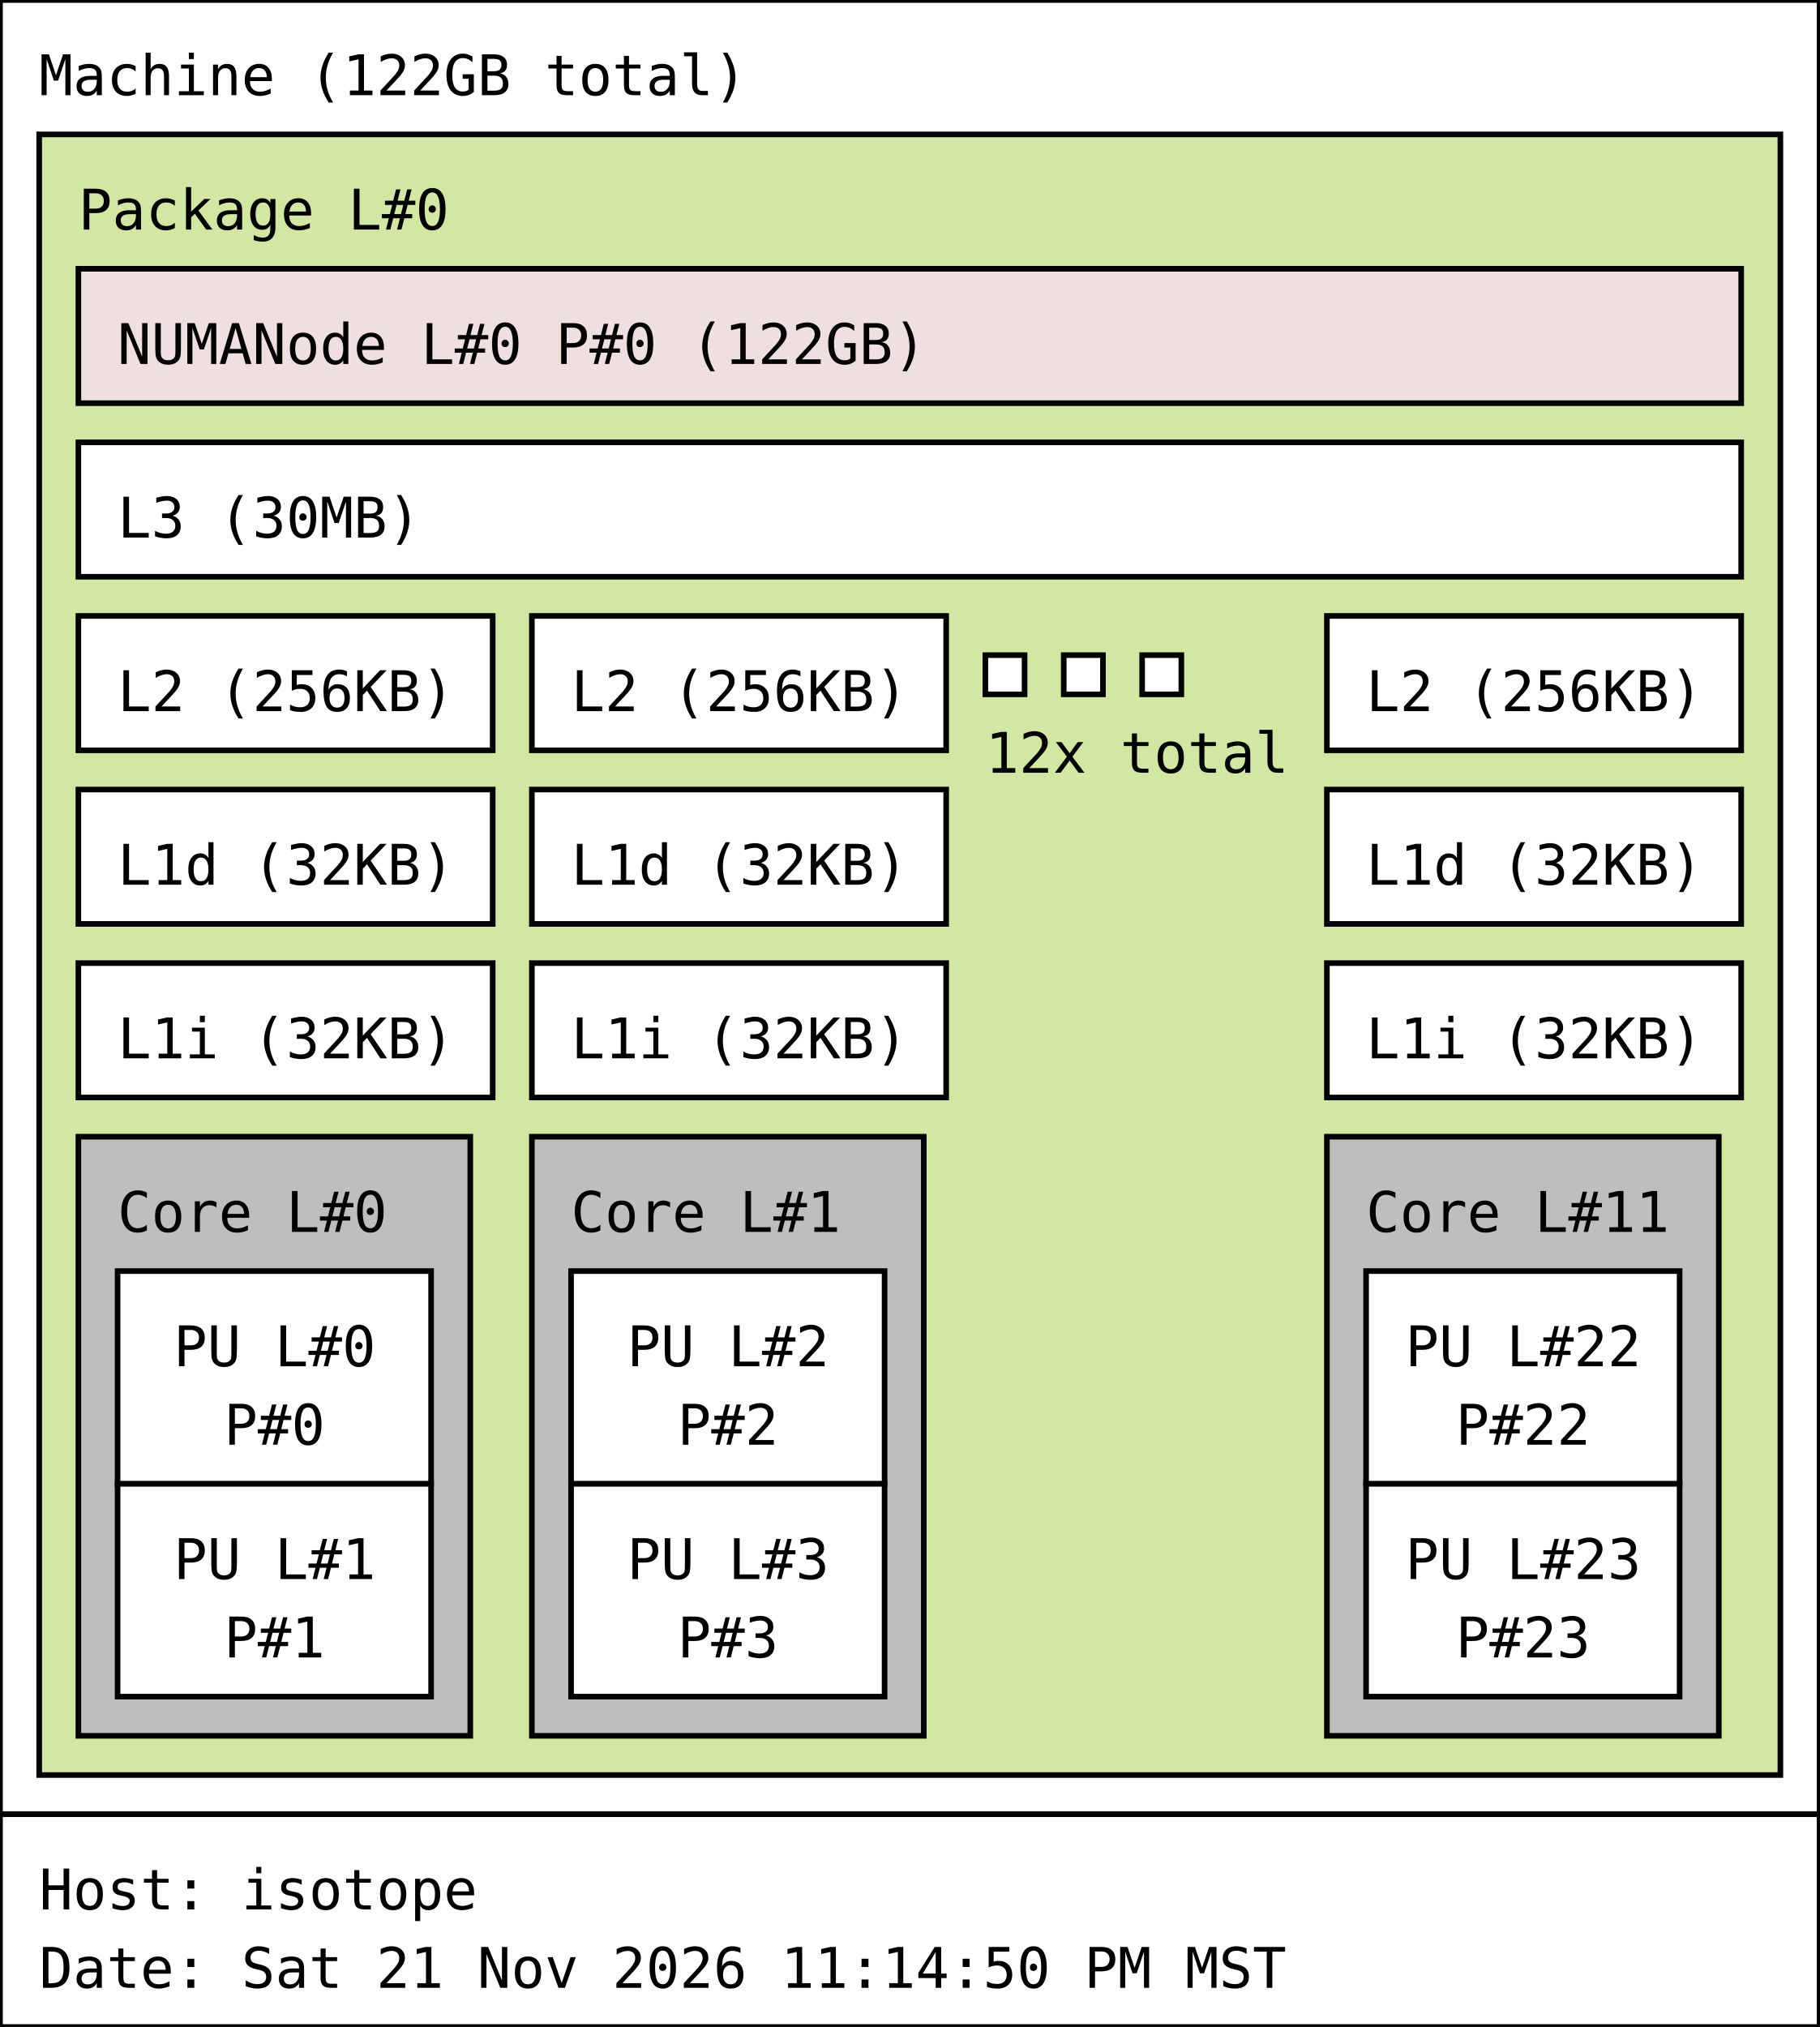
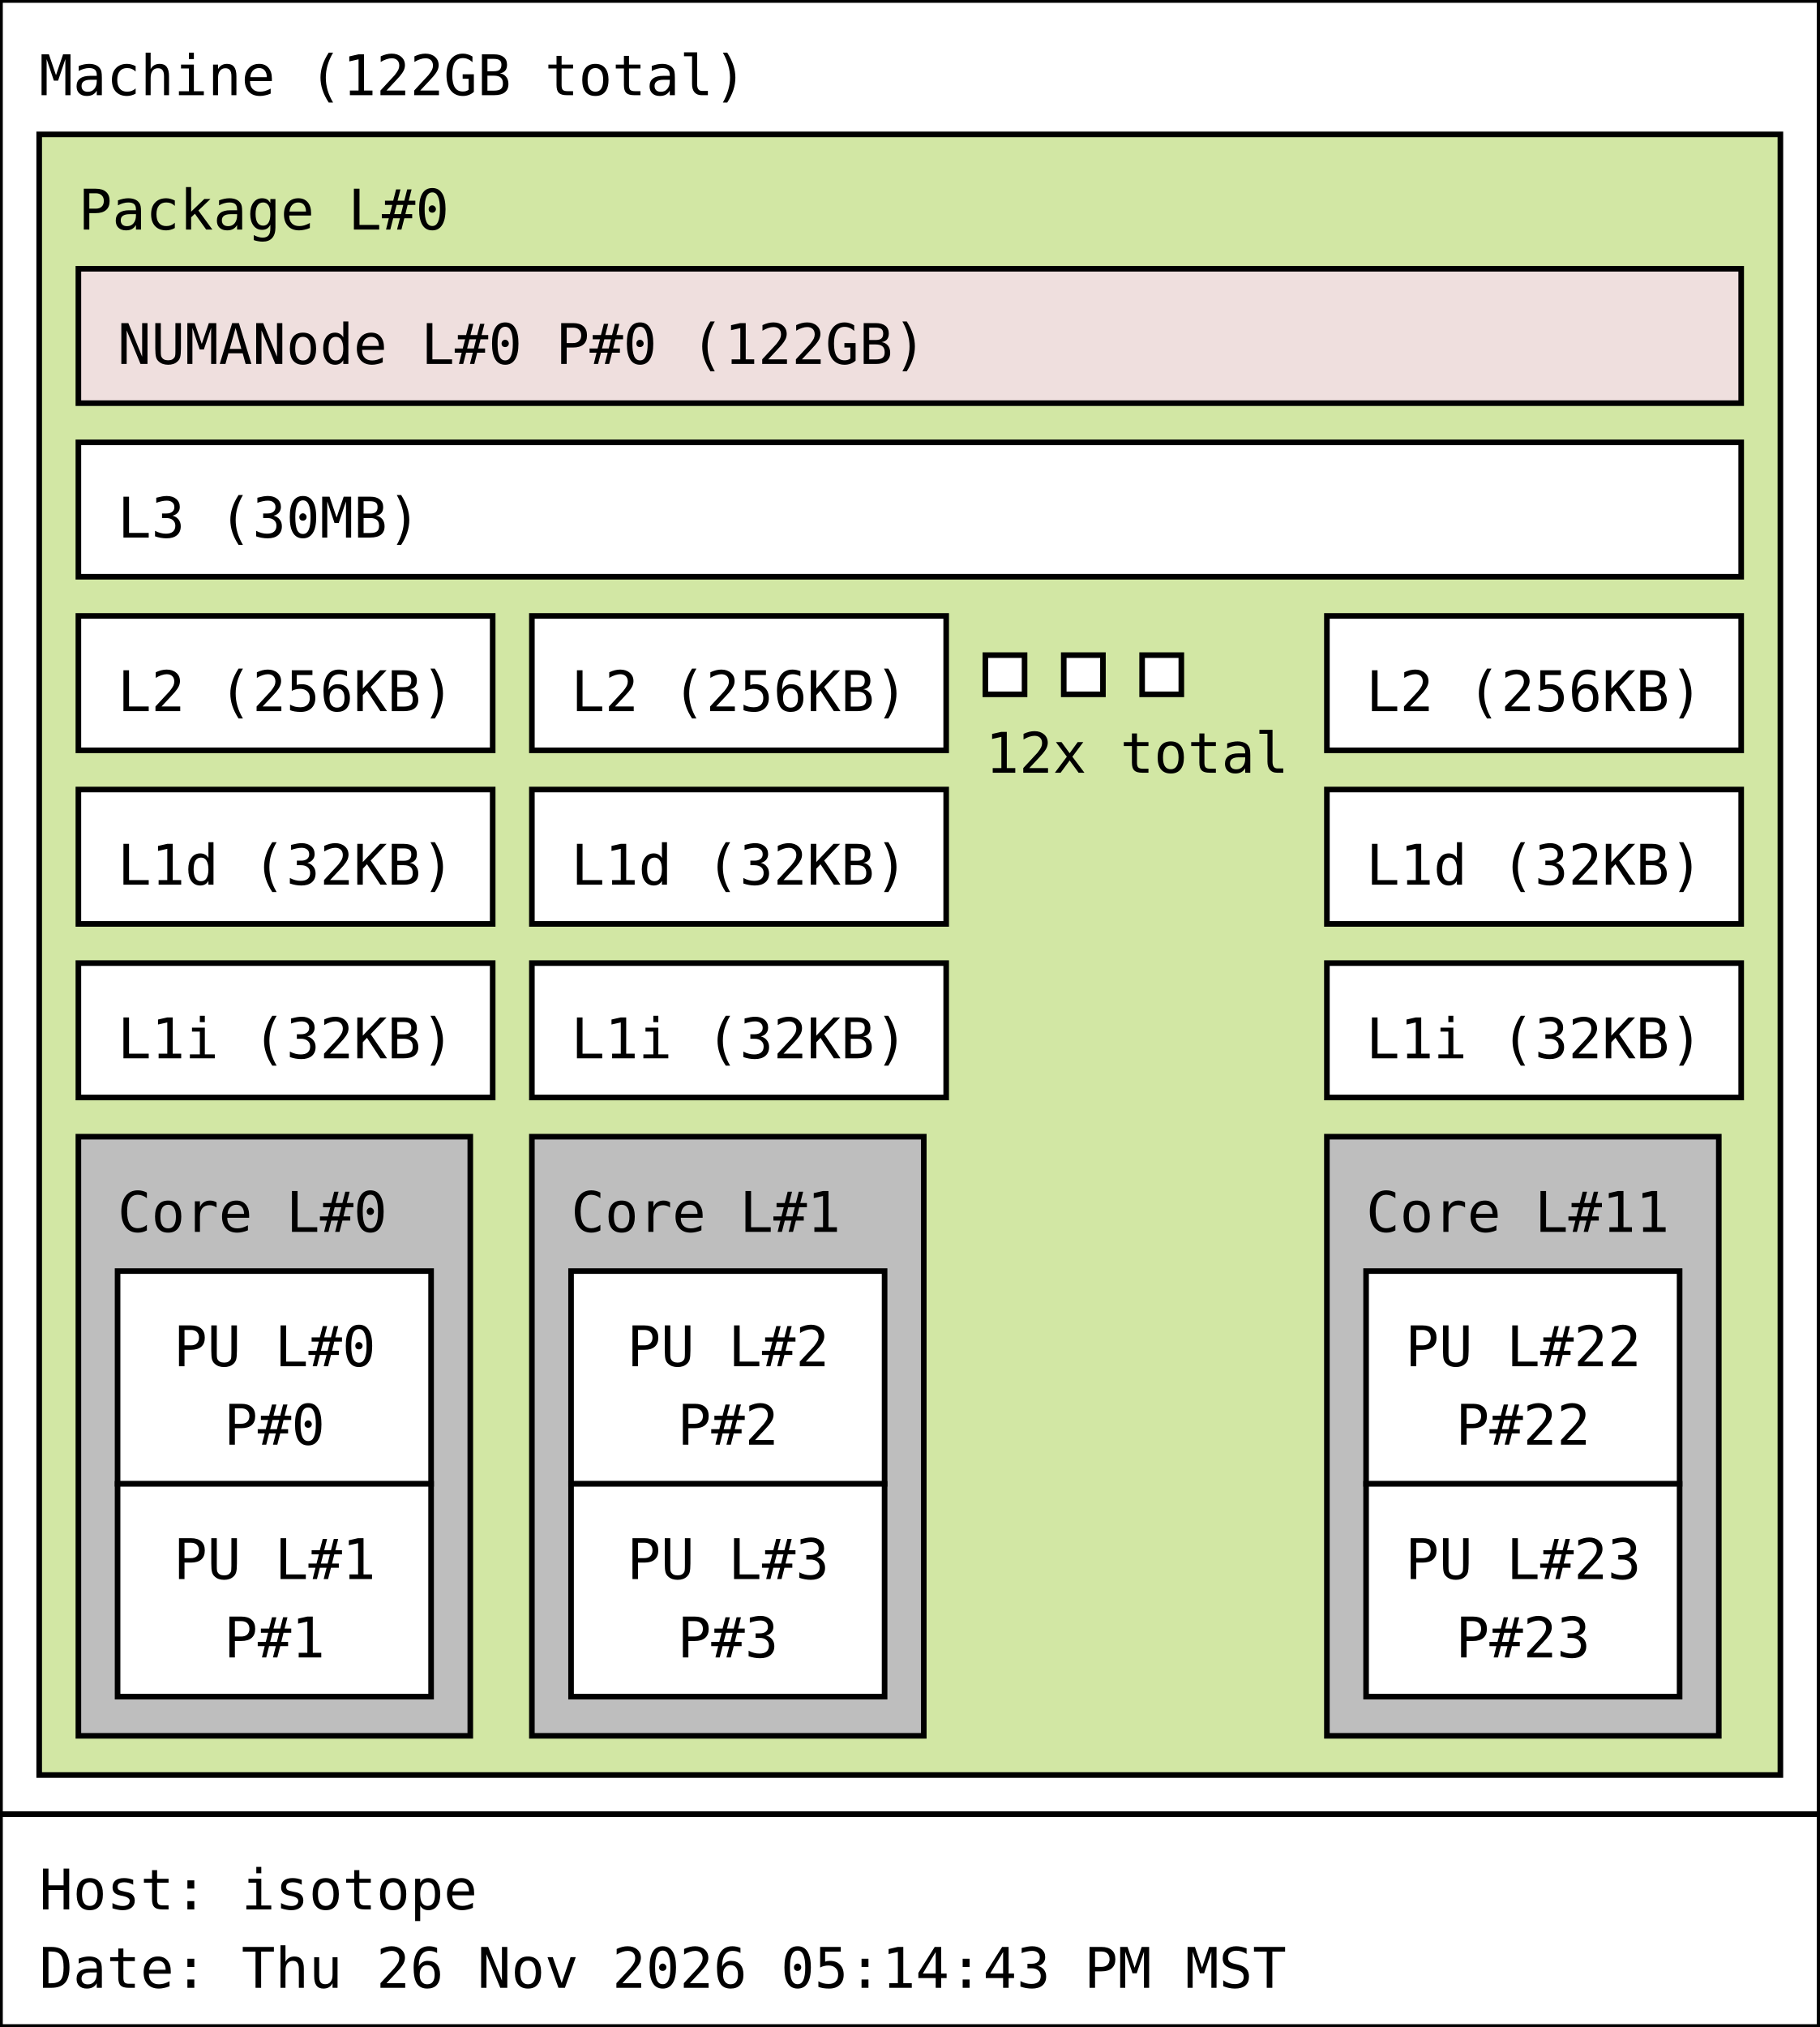
<svg xmlns="http://www.w3.org/2000/svg" width="325px" height="362px" viewBox="0 0 325px 362px" version="1.1">
  <rect id="Machine_0_rect" class="Machine" x="0" y="0" width="325" height="324" fill="rgb(255,255,255)" stroke="rgb(0,0,0)" stroke-width="1" />
  <text id="Machine_0_text" class="Machine" font-family="Monospace" x="7" y="17" fill="rgb(0,0,0)" font-size="10px">Machine (122GB total)</text>
  <rect id="Package_0_rect" class="Package" x="7" y="24" width="311" height="293" fill="rgb(210,231,164)" stroke="rgb(0,0,0)" stroke-width="1" />
  <text id="Package_0_text" class="Package" font-family="Monospace" x="14" y="41" fill="rgb(0,0,0)" font-size="10px">Package L#0</text>
  <rect id="L3_0_rect" class="L3" x="14" y="79" width="297" height="24" fill="rgb(255,255,255)" stroke="rgb(0,0,0)" stroke-width="1" />
  <text id="L3_0_text" class="L3" font-family="Monospace" x="21" y="96" fill="rgb(0,0,0)" font-size="10px">L3 (30MB)</text>
  <rect id="L2_0_rect" class="L2" x="14" y="110" width="74" height="24" fill="rgb(255,255,255)" stroke="rgb(0,0,0)" stroke-width="1" />
  <text id="L2_0_text" class="L2" font-family="Monospace" x="21" y="127" fill="rgb(0,0,0)" font-size="10px">L2 (256KB)</text>
  <rect id="L1d_0_rect" class="L1d" x="14" y="141" width="74" height="24" fill="rgb(255,255,255)" stroke="rgb(0,0,0)" stroke-width="1" />
  <text id="L1d_0_text" class="L1d" font-family="Monospace" x="21" y="158" fill="rgb(0,0,0)" font-size="10px">L1d (32KB)</text>
  <rect id="L1i_0_rect" class="L1i" x="14" y="172" width="74" height="24" fill="rgb(255,255,255)" stroke="rgb(0,0,0)" stroke-width="1" />
  <text id="L1i_0_text" class="L1i" font-family="Monospace" x="21" y="189" fill="rgb(0,0,0)" font-size="10px">L1i (32KB)</text>
  <rect id="Core_0_rect" class="Core" x="14" y="203" width="70" height="107" fill="rgb(190,190,190)" stroke="rgb(0,0,0)" stroke-width="1" />
  <text id="Core_0_text" class="Core" font-family="Monospace" x="21" y="220" fill="rgb(0,0,0)" font-size="10px">Core L#0</text>
  <rect id="PU_0_rect" class="PU" x="21" y="227" width="56" height="38" fill="rgb(255,255,255)" stroke="rgb(0,0,0)" stroke-width="1" />
  <text id="PU_0_text" class="PU" font-family="Monospace" x="31" y="244" fill="rgb(0,0,0)" font-size="10px">PU L#0</text>
  <text id="PU_0_text_1" class="PU" font-family="Monospace" x="40" y="258" fill="rgb(0,0,0)" font-size="10px">P#0</text>
  <rect id="PU_1_rect" class="PU" x="21" y="265" width="56" height="38" fill="rgb(255,255,255)" stroke="rgb(0,0,0)" stroke-width="1" />
  <text id="PU_1_text" class="PU" font-family="Monospace" x="31" y="282" fill="rgb(0,0,0)" font-size="10px">PU L#1</text>
  <text id="PU_1_text_1" class="PU" font-family="Monospace" x="40" y="296" fill="rgb(0,0,0)" font-size="10px">P#1</text>
  <rect id="L2_1_rect" class="L2" x="95" y="110" width="74" height="24" fill="rgb(255,255,255)" stroke="rgb(0,0,0)" stroke-width="1" />
  <text id="L2_1_text" class="L2" font-family="Monospace" x="102" y="127" fill="rgb(0,0,0)" font-size="10px">L2 (256KB)</text>
  <rect id="L1d_1_rect" class="L1d" x="95" y="141" width="74" height="24" fill="rgb(255,255,255)" stroke="rgb(0,0,0)" stroke-width="1" />
  <text id="L1d_1_text" class="L1d" font-family="Monospace" x="102" y="158" fill="rgb(0,0,0)" font-size="10px">L1d (32KB)</text>
  <rect id="L1i_1_rect" class="L1i" x="95" y="172" width="74" height="24" fill="rgb(255,255,255)" stroke="rgb(0,0,0)" stroke-width="1" />
  <text id="L1i_1_text" class="L1i" font-family="Monospace" x="102" y="189" fill="rgb(0,0,0)" font-size="10px">L1i (32KB)</text>
  <rect id="Core_1_rect" class="Core" x="95" y="203" width="70" height="107" fill="rgb(190,190,190)" stroke="rgb(0,0,0)" stroke-width="1" />
  <text id="Core_1_text" class="Core" font-family="Monospace" x="102" y="220" fill="rgb(0,0,0)" font-size="10px">Core L#1</text>
  <rect id="PU_2_rect" class="PU" x="102" y="227" width="56" height="38" fill="rgb(255,255,255)" stroke="rgb(0,0,0)" stroke-width="1" />
  <text id="PU_2_text" class="PU" font-family="Monospace" x="112" y="244" fill="rgb(0,0,0)" font-size="10px">PU L#2</text>
  <text id="PU_2_text_1" class="PU" font-family="Monospace" x="121" y="258" fill="rgb(0,0,0)" font-size="10px">P#2</text>
  <rect id="PU_3_rect" class="PU" x="102" y="265" width="56" height="38" fill="rgb(255,255,255)" stroke="rgb(0,0,0)" stroke-width="1" />
  <text id="PU_3_text" class="PU" font-family="Monospace" x="112" y="282" fill="rgb(0,0,0)" font-size="10px">PU L#3</text>
  <text id="PU_3_text_1" class="PU" font-family="Monospace" x="121" y="296" fill="rgb(0,0,0)" font-size="10px">P#3</text>
  <rect id="L2_2_rect" class="L2" x="176" y="117" width="7" height="7" fill="rgb(255,255,255)" stroke="rgb(0,0,0)" stroke-width="1" />
  <rect id="L2_2_rect" class="L2" x="190" y="117" width="7" height="7" fill="rgb(255,255,255)" stroke="rgb(0,0,0)" stroke-width="1" />
  <rect id="L2_2_rect" class="L2" x="204" y="117" width="7" height="7" fill="rgb(255,255,255)" stroke="rgb(0,0,0)" stroke-width="1" />
  <text id="L2_2_text" class="L2" font-family="Monospace" x="176" y="138" fill="rgb(0,0,0)" font-size="10px">12x total</text>
  <rect id="L2_11_rect" class="L2" x="237" y="110" width="74" height="24" fill="rgb(255,255,255)" stroke="rgb(0,0,0)" stroke-width="1" />
  <text id="L2_11_text" class="L2" font-family="Monospace" x="244" y="127" fill="rgb(0,0,0)" font-size="10px">L2 (256KB)</text>
  <rect id="L1d_11_rect" class="L1d" x="237" y="141" width="74" height="24" fill="rgb(255,255,255)" stroke="rgb(0,0,0)" stroke-width="1" />
  <text id="L1d_11_text" class="L1d" font-family="Monospace" x="244" y="158" fill="rgb(0,0,0)" font-size="10px">L1d (32KB)</text>
  <rect id="L1i_11_rect" class="L1i" x="237" y="172" width="74" height="24" fill="rgb(255,255,255)" stroke="rgb(0,0,0)" stroke-width="1" />
  <text id="L1i_11_text" class="L1i" font-family="Monospace" x="244" y="189" fill="rgb(0,0,0)" font-size="10px">L1i (32KB)</text>
  <rect id="Core_11_rect" class="Core" x="237" y="203" width="70" height="107" fill="rgb(190,190,190)" stroke="rgb(0,0,0)" stroke-width="1" />
  <text id="Core_11_text" class="Core" font-family="Monospace" x="244" y="220" fill="rgb(0,0,0)" font-size="10px">Core L#11</text>
  <rect id="PU_22_rect" class="PU" x="244" y="227" width="56" height="38" fill="rgb(255,255,255)" stroke="rgb(0,0,0)" stroke-width="1" />
  <text id="PU_22_text" class="PU" font-family="Monospace" x="251" y="244" fill="rgb(0,0,0)" font-size="10px">PU L#22</text>
  <text id="PU_22_text_1" class="PU" font-family="Monospace" x="260" y="258" fill="rgb(0,0,0)" font-size="10px">P#22</text>
  <rect id="PU_23_rect" class="PU" x="244" y="265" width="56" height="38" fill="rgb(255,255,255)" stroke="rgb(0,0,0)" stroke-width="1" />
  <text id="PU_23_text" class="PU" font-family="Monospace" x="251" y="282" fill="rgb(0,0,0)" font-size="10px">PU L#23</text>
  <text id="PU_23_text_1" class="PU" font-family="Monospace" x="260" y="296" fill="rgb(0,0,0)" font-size="10px">P#23</text>
  <rect id="NUMANode_0_rect" class="NUMANode" x="14" y="48" width="297" height="24" fill="rgb(239,223,222)" stroke="rgb(0,0,0)" stroke-width="1" />
  <text id="NUMANode_0_text" class="NUMANode" font-family="Monospace" x="21" y="65" fill="rgb(0,0,0)" font-size="10px">NUMANode L#0 P#0 (122GB)</text>
  <rect id="anon_rect" x="0" y="324" width="325" height="38" fill="rgb(255,255,255)" stroke="rgb(0,0,0)" stroke-width="1" />
  <text id="anon_text" font-family="Monospace" x="7" y="341" fill="rgb(0,0,0)" font-size="10px">Host: isotope</text>
-   <text id="anon_text_1" font-family="Monospace" x="7" y="355" fill="rgb(0,0,0)" font-size="10px">Date: Sat 21 Nov 2026 11:14:50 PM MST</text>
+   <text id="anon_text_1" font-family="Monospace" x="7" y="355" fill="rgb(0,0,0)" font-size="10px">Date: Thu 26 Nov 2026 05:14:43 PM MST</text>
</svg>
